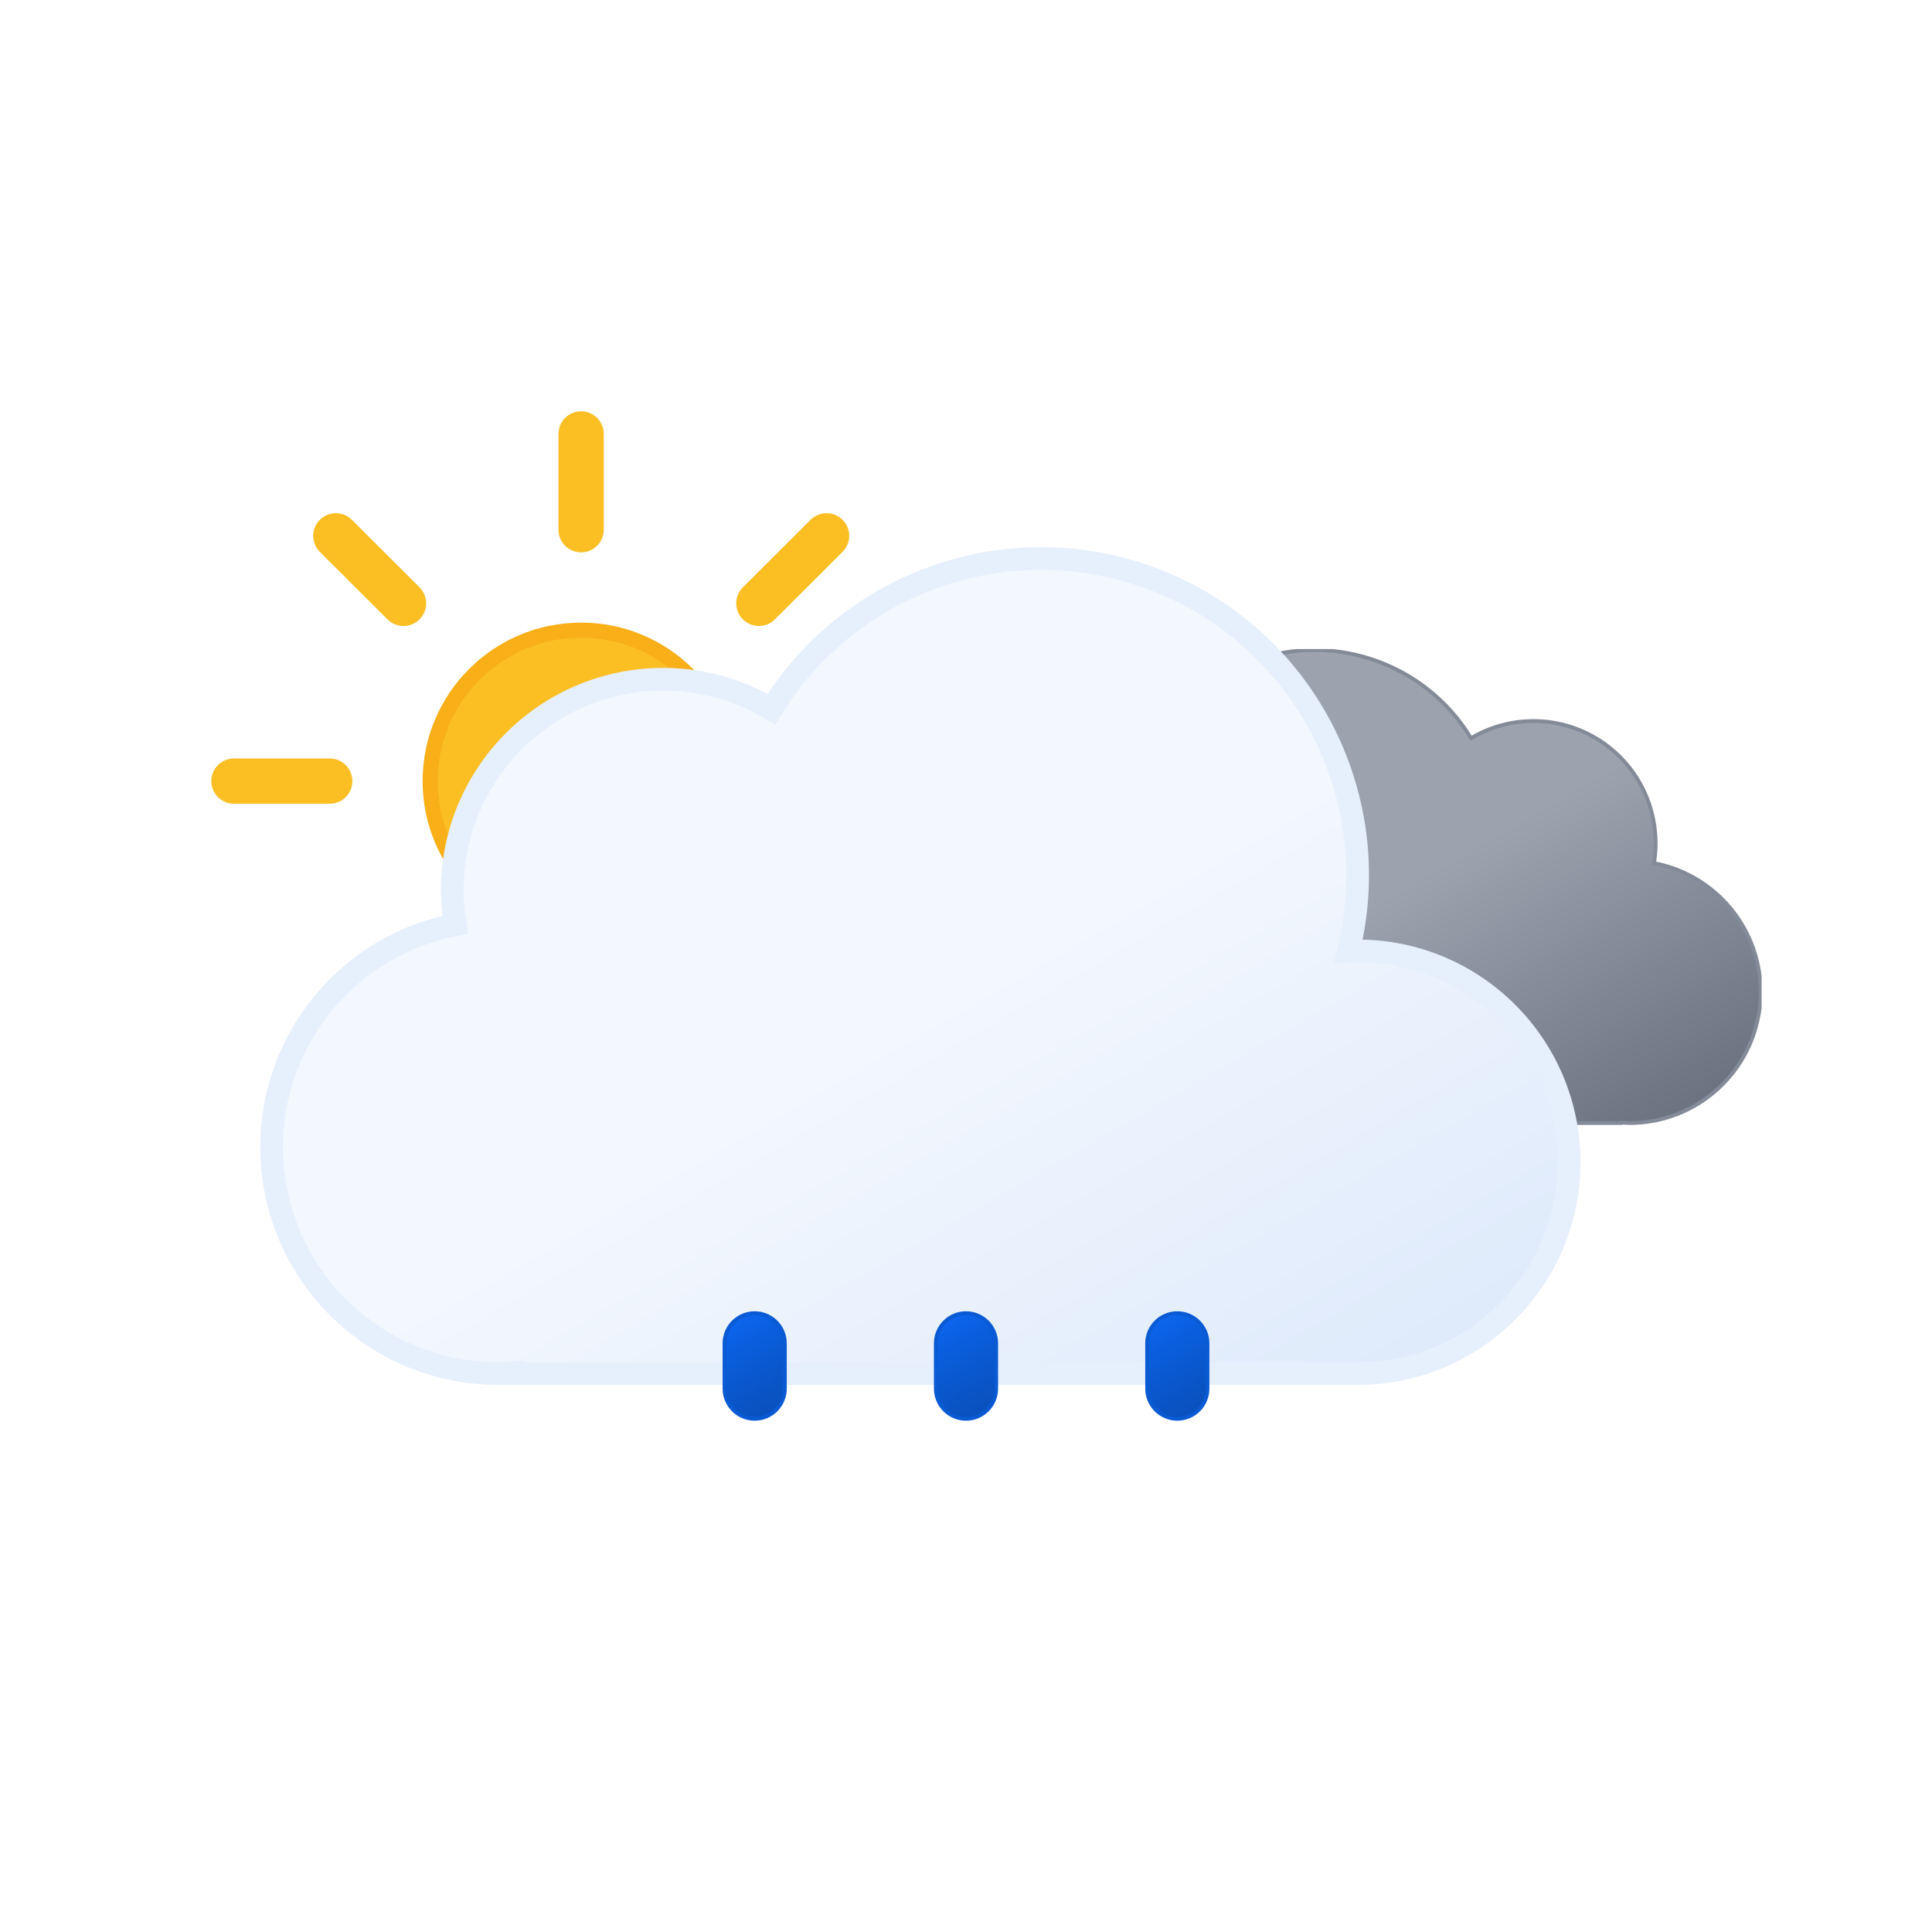
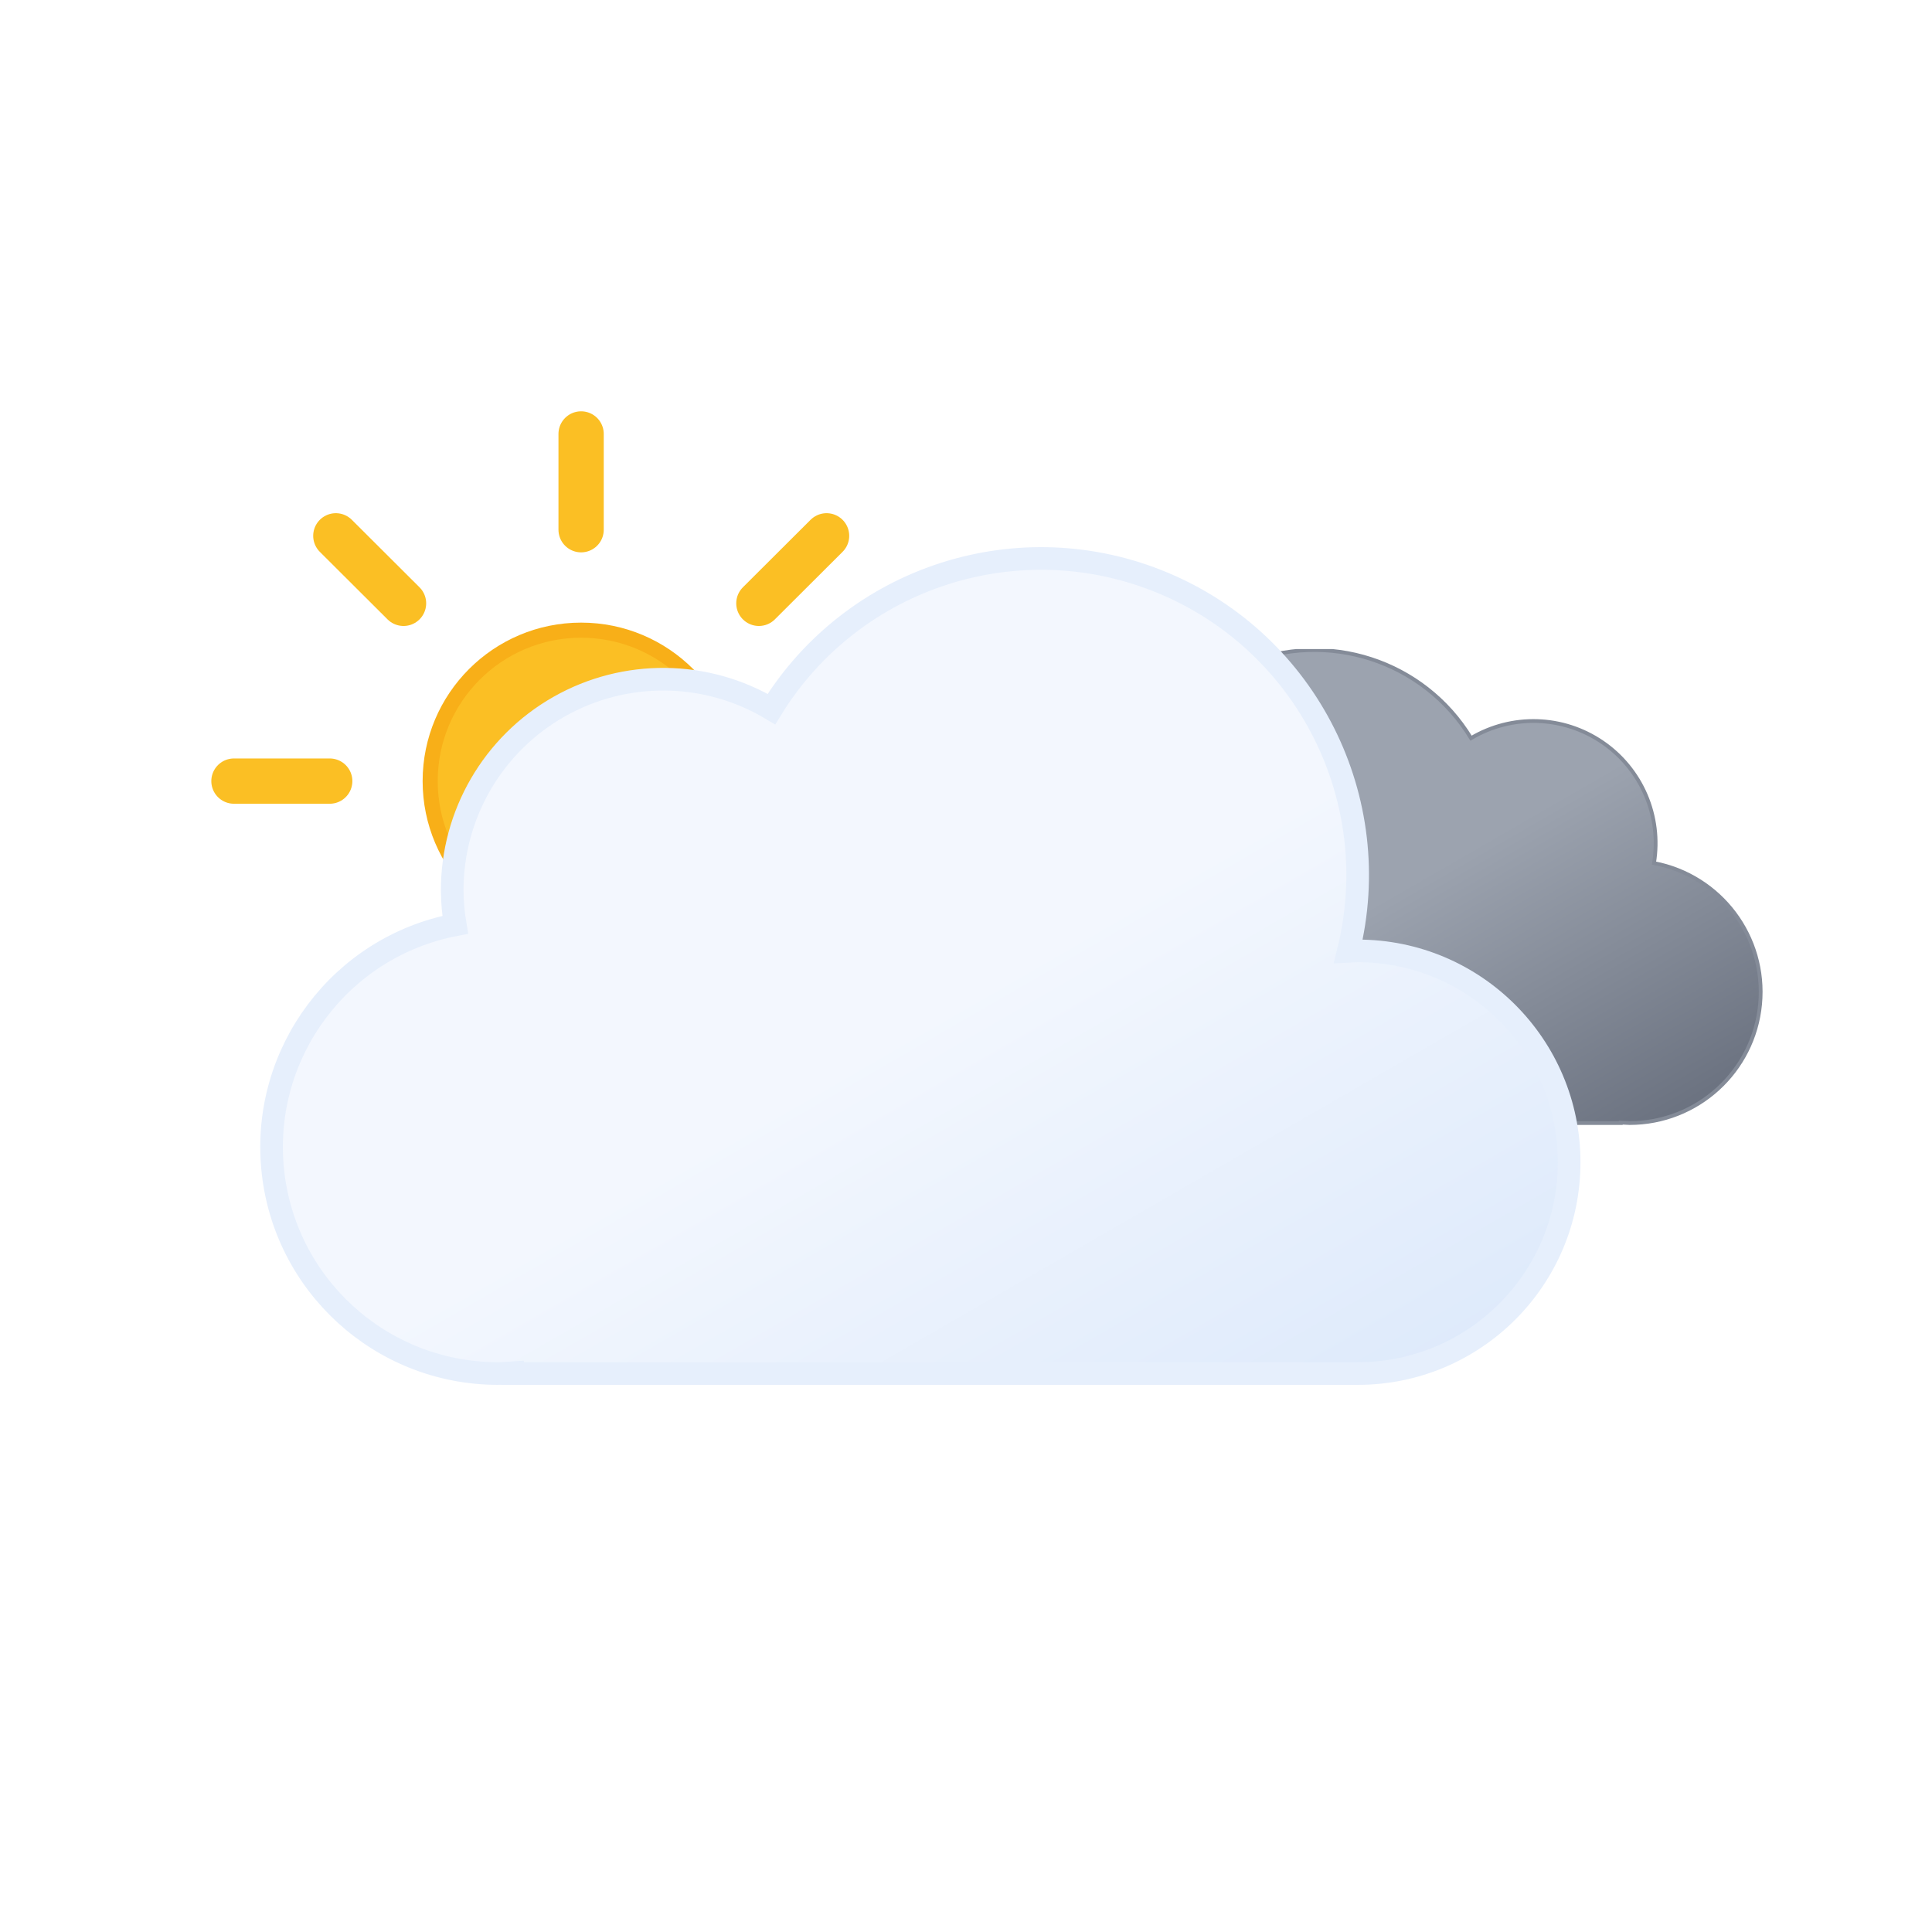
<svg xmlns="http://www.w3.org/2000/svg" xmlns:xlink="http://www.w3.org/1999/xlink" viewBox="0 0 512 512">
  <defs>
    <linearGradient id="a" x1="99.45" y1="30.68" x2="232.64" y2="261.37" gradientUnits="userSpaceOnUse">
      <stop offset="0" stop-color="#f3f7fe" />
      <stop offset="0.45" stop-color="#f3f7fe" />
      <stop offset="1" stop-color="#deeafb" />
    </linearGradient>
    <linearGradient id="b" x1="52.74" y1="9.62" x2="133.36" y2="149.27" gradientUnits="userSpaceOnUse">
      <stop offset="0" stop-color="#9ca3af" />
      <stop offset="0.45" stop-color="#9ca3af" />
      <stop offset="1" stop-color="#6b7280" />
    </linearGradient>
    <linearGradient id="c" x1="78" y1="63.35" x2="118" y2="132.65" gradientUnits="userSpaceOnUse">
      <stop offset="0" stop-color="#fbbf24" />
      <stop offset="0.45" stop-color="#fbbf24" />
      <stop offset="1" stop-color="#f59e0b" />
    </linearGradient>
    <linearGradient id="d" x1="1250.26" y1="79.81" x2="1259.72" y2="104.45" gradientTransform="translate(-1053.95 467.33) rotate(-9)" gradientUnits="userSpaceOnUse">
      <stop offset="0" stop-color="#0b65ed" />
      <stop offset="0.45" stop-color="#0a5ad4" />
      <stop offset="1" stop-color="#0950bc" />
    </linearGradient>
    <linearGradient id="e" x1="1305.57" y1="88.57" x2="1315.03" y2="113.21" xlink:href="#d" />
    <linearGradient id="f" x1="1360.88" y1="97.33" x2="1370.34" y2="121.97" xlink:href="#d" />
    <symbol id="h" viewBox="0 0 196 196">
      <circle cx="98" cy="98" r="40" stroke="#f8af18" stroke-miterlimit="10" stroke-width="4" fill="url(#c)" />
-       <path d="M98,31.38V6m0,184V164.62M145.11,50.89,163.05,33M33,163.05l17.94-17.94m0-94.22L33,33m130.1,130.1-17.94-17.94M6,98H31.38M190,98H164.62" fill="none" stroke="#fbbf24" stroke-linecap="round" stroke-miterlimit="10" stroke-width="12" />
+       <path d="M98,31.38V6m0,184V164.62M145.11,50.89,163.05,33M33,163.05l17.94-17.94m0-94.22L33,33m130.1,130.1-17.94-17.94M6,98H31.38M190,98H164.62" fill="none" stroke="#fbbf24" stroke-linecap="round" stroke-miterlimit="10" stroke-width="12">
+         <animateTransform attributeName="transform" additive="sum" type="rotate" values="0 98 98; 45 98 98" dur="6s" repeatCount="indefinite" />
+       </path>
    </symbol>
    <symbol id="j" viewBox="0 0 200.26 126.12">
      <path d="M.5,93.18a32.44,32.44,0,0,0,32.44,32.44H162.69v-.12c.77,0,1.53.12,2.31.12a34.75,34.75,0,0,0,6.49-68.89A32.38,32.38,0,0,0,123,23.62,48.58,48.58,0,0,0,34.4,60.81c-.49,0-1-.07-1.46-.07A32.44,32.44,0,0,0,.5,93.18Z" stroke="#848b98" stroke-miterlimit="10" fill="url(#b)" />
    </symbol>
    <symbol id="k" viewBox="0 0 350 222">
      <path d="M291,107c-.85,0-1.68.09-2.53.13A83.9,83.9,0,0,0,135.6,42.92,55.91,55.91,0,0,0,51,91a56.56,56.56,0,0,0,.8,9.08A60,60,0,0,0,63,219c1.35,0,2.67-.11,4-.2v.2H291a56,56,0,0,0,0-112Z" stroke="#e6effc" stroke-miterlimit="10" stroke-width="6" fill="url(#a)" />
    </symbol>
-     <symbol id="i" viewBox="0 0 398 222">
-       <use width="200.26" height="126.12" transform="translate(198 27)" xlink:href="#j" />
-       <use width="350" height="222" xlink:href="#k" />
+     <symbol id="i" viewBox="0 0 398 222" overflow="visible">
+       <use width="200.26" height="126.12" transform="translate(198 27)" xlink:href="#j">
+         <animateTransform attributeName="transform" additive="sum" type="translate" values="-9 0; 9 0; -9 0" dur="6s" repeatCount="indefinite" />
+       </use>
+       <use width="350" height="222" xlink:href="#k">
+         <animateTransform attributeName="transform" additive="sum" type="translate" values="-18 0; 18 0; -18 0" dur="6s" repeatCount="indefinite" />
+       </use>
    </symbol>
-     <symbol id="g" viewBox="0 0 410.84 258">
+     <symbol id="g" viewBox="0 0 410.84 258" overflow="visible">
      <use width="196" height="196" xlink:href="#h" />
      <use width="398" height="222" transform="translate(12.84 36)" xlink:href="#i" />
    </symbol>
  </defs>
  <use width="410.84" height="258" transform="translate(56 109)" xlink:href="#g" />
-   <path d="M200,376a8,8,0,0,1-8-8V356a8,8,0,0,1,16,0v12A8,8,0,0,1,200,376Z" stroke="#0a5ad4" stroke-miterlimit="10" fill="url(#d)" />
-   <path d="M256,376a8,8,0,0,1-8-8V356a8,8,0,0,1,16,0v12A8,8,0,0,1,256,376Z" stroke="#0a5ad4" stroke-miterlimit="10" fill="url(#e)" />
-   <path d="M312,376a8,8,0,0,1-8-8V356a8,8,0,0,1,16,0v12A8,8,0,0,1,312,376Z" stroke="#0a5ad4" stroke-miterlimit="10" fill="url(#f)" />
+   <path d="M200,376a8,8,0,0,1-8-8V356a8,8,0,0,1,16,0v12A8,8,0,0,1,200,376Z" stroke="#0a5ad4" stroke-miterlimit="10" fill="url(#d)" opacity="0">
+     <animateTransform id="x1" attributeName="transform" additive="sum" type="translate" values="0 -32; 0 -32; 0 120;" begin="0s; x1.end+1s" dur="1s" keyTimes="0; .25; 1" />
+     <animate id="y1" attributeName="opacity" values="0; 1; 0" begin="0s; y1.end+1s" dur="1s" keyTimes="0; .25; 1" />
+   </path>
+   <path d="M256,376a8,8,0,0,1-8-8V356a8,8,0,0,1,16,0v12A8,8,0,0,1,256,376Z" stroke="#0a5ad4" stroke-miterlimit="10" fill="url(#e)" opacity="0">
+     <animateTransform id="x2" attributeName="transform" additive="sum" type="translate" values="0 -32; 0 -32; 0 120;" begin="1.34s; x2.end+1s" dur="1s" keyTimes="0; .25; 1" />
+     <animate id="y2" attributeName="opacity" values="0; 1; 0" begin="1.34s; y2.end+1s" dur="1s" keyTimes="0; .25; 1" />
+   </path>
+   <path d="M312,376a8,8,0,0,1-8-8V356a8,8,0,0,1,16,0v12A8,8,0,0,1,312,376Z" stroke="#0a5ad4" stroke-miterlimit="10" fill="url(#f)" opacity="0">
+     <animateTransform id="x3" attributeName="transform" additive="sum" type="translate" values="0 -32; 0 -32; 0 120;" begin=".67s; x3.end+1s" dur="1s" keyTimes="0; .25; 1" />
+     <animate id="y3" attributeName="opacity" values="0; 1; 0" begin=".67s; y3.end+1s" dur="1s" keyTimes="0; .25; 1" />
+   </path>
</svg>
